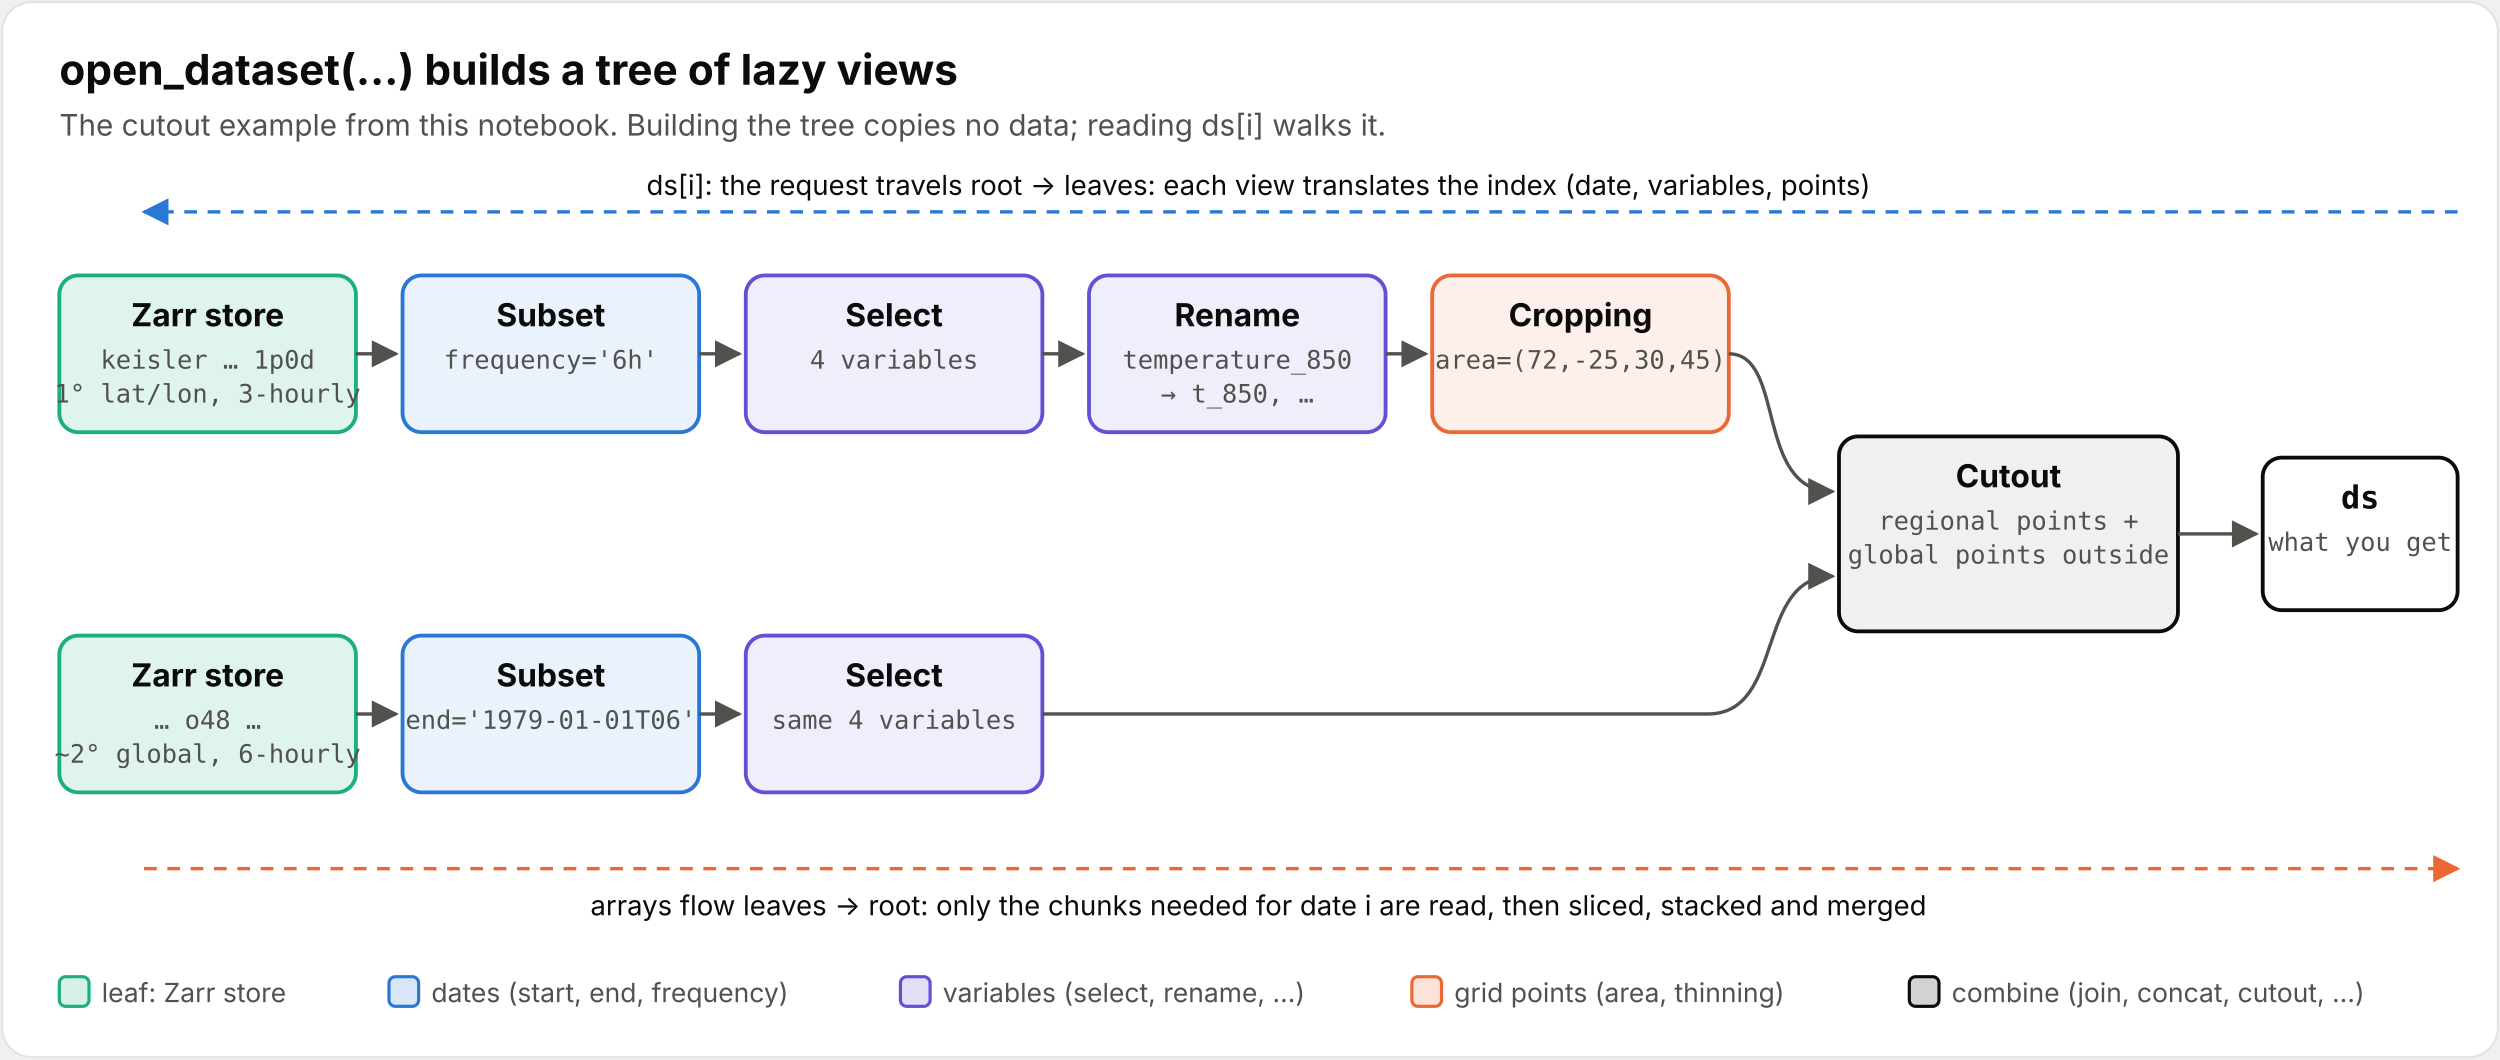
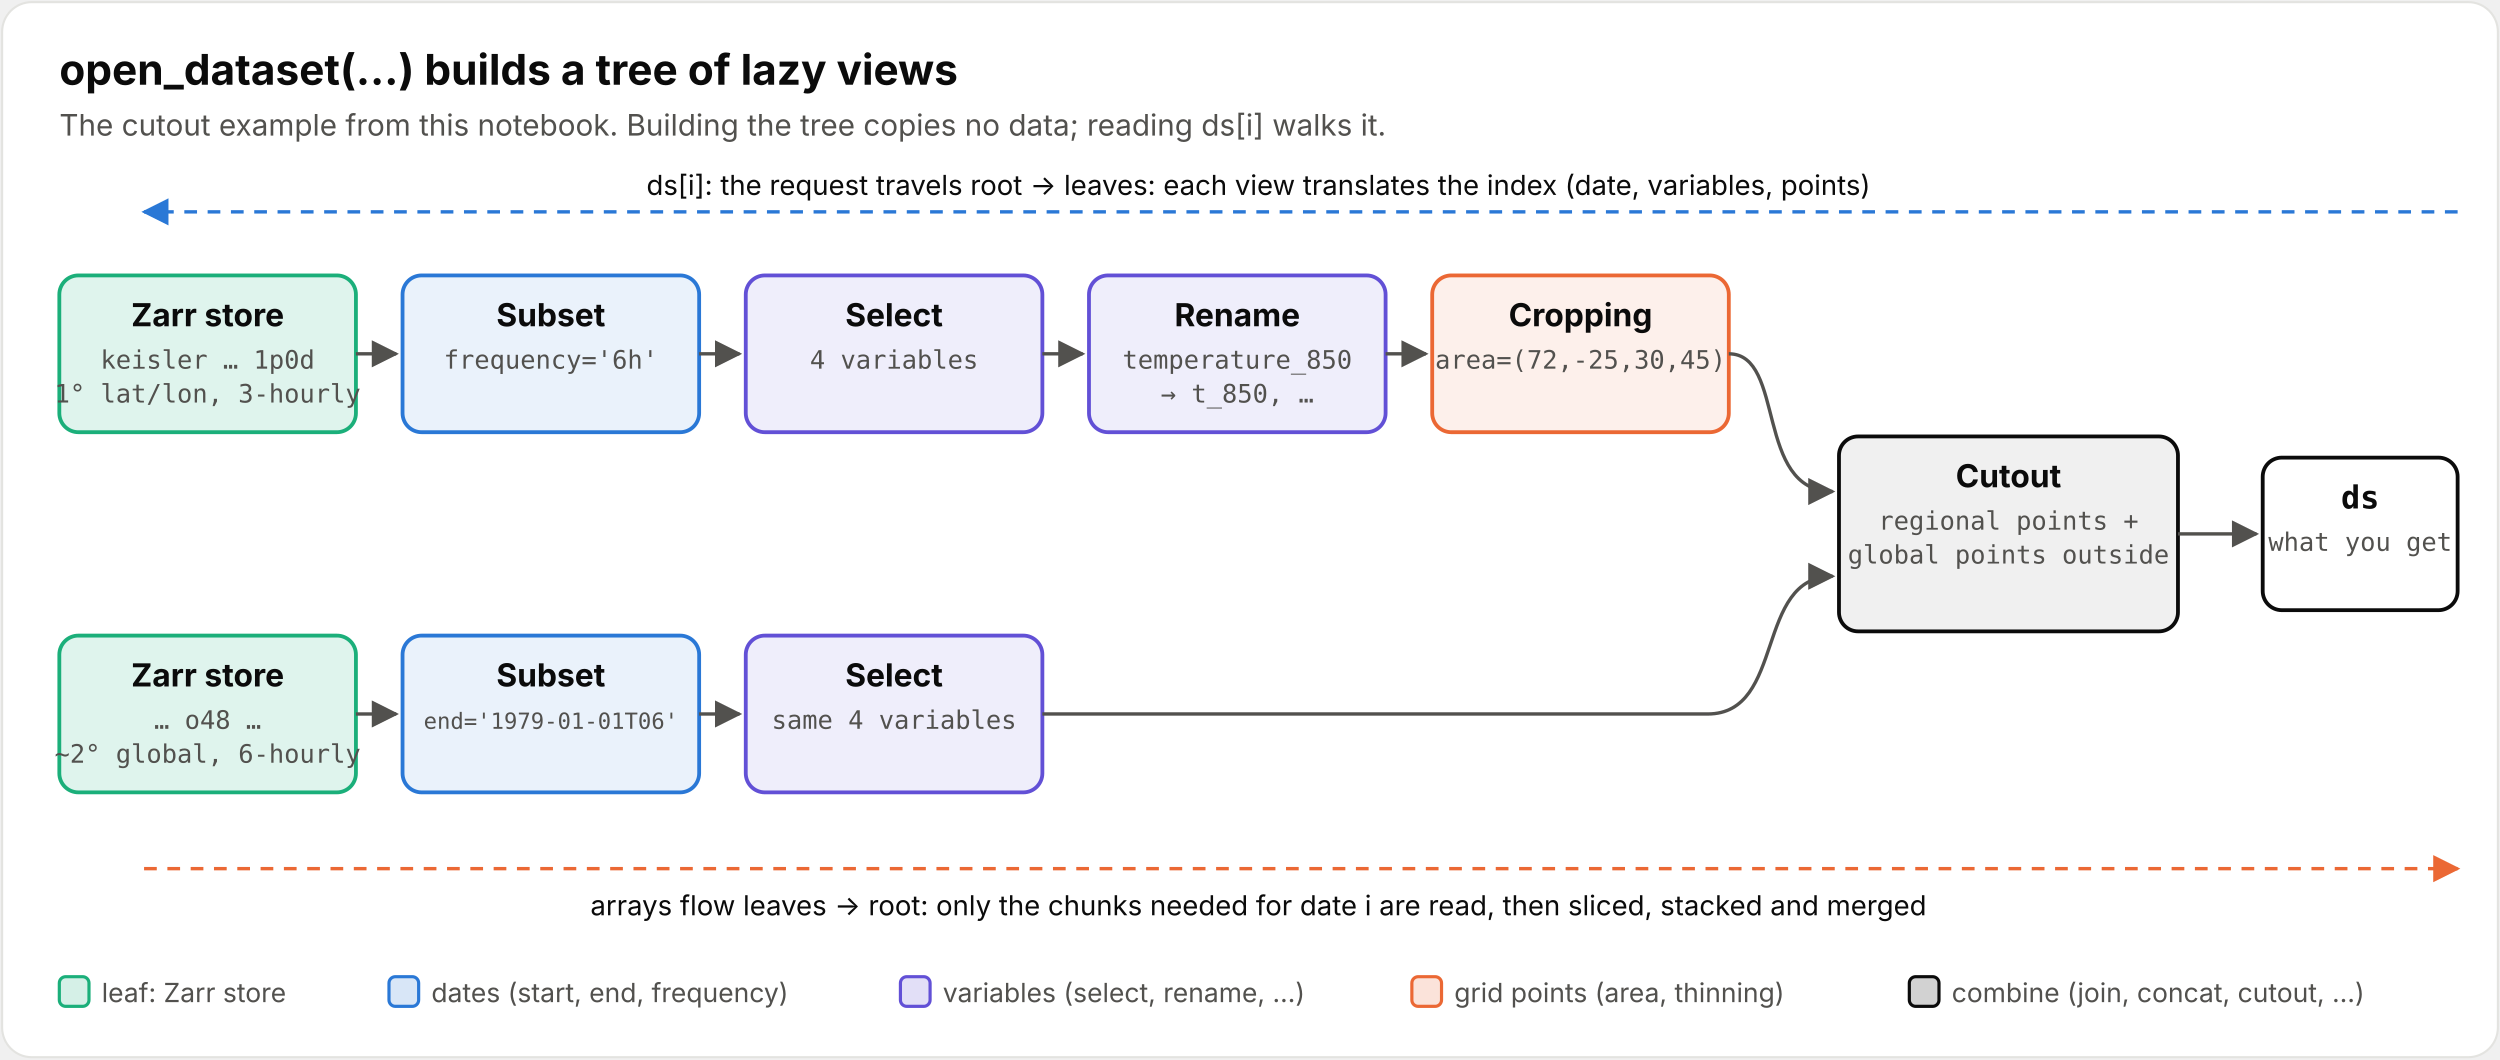
<svg xmlns="http://www.w3.org/2000/svg" viewBox="0 0 1180 500" width="1180" height="500" font-family="Inter, Segoe UI, Helvetica, Arial, sans-serif">
  <defs>
    <marker id="ah3" viewBox="0 0 10 10" refX="9" refY="5" markerWidth="8" markerHeight="8" orient="auto">
      <path d="M0,0 L10,5 L0,10 z" fill="#52514e" />
    </marker>
    <marker id="ahb" viewBox="0 0 10 10" refX="9" refY="5" markerWidth="8" markerHeight="8" orient="auto">
      <path d="M0,0 L10,5 L0,10 z" fill="#2a78d6" />
    </marker>
    <marker id="aho" viewBox="0 0 10 10" refX="9" refY="5" markerWidth="8" markerHeight="8" orient="auto">
      <path d="M0,0 L10,5 L0,10 z" fill="#eb6834" />
    </marker>
  </defs>
  <rect x="1" y="1" width="1178" height="498" rx="14" fill="#ffffff" stroke="#e3e3e0" />
  <text x="28" y="40" font-size="20" font-weight="700" fill="#0b0b0b">open_dataset(...) builds a tree of lazy views</text>
  <text x="28" y="64" font-size="14" fill="#52514e">The cutout example from this notebook. Building the tree copies no data; reading ds[i] walks it.</text>
  <rect x="28" y="130" width="140" height="74" rx="9" fill="#1baf7a" fill-opacity="0.14" stroke="#1baf7a" stroke-width="1.8" />
  <text x="98.0" y="154" font-size="15" font-weight="700" text-anchor="middle" fill="#0b0b0b">Zarr store</text>
  <text x="98.0" y="174" font-size="12" text-anchor="middle" fill="#52514e" font-family="Menlo, Consolas, monospace">keisler … 1p0d</text>
  <text x="98.0" y="190" font-size="12" text-anchor="middle" fill="#52514e" font-family="Menlo, Consolas, monospace">1° lat/lon, 3-hourly</text>
  <rect x="190" y="130" width="140" height="74" rx="9" fill="#2a78d6" fill-opacity="0.1" stroke="#2a78d6" stroke-width="1.8" />
  <text x="260.0" y="154" font-size="15" font-weight="700" text-anchor="middle" fill="#0b0b0b">Subset</text>
  <text x="260.0" y="174" font-size="12" text-anchor="middle" fill="#52514e" font-family="Menlo, Consolas, monospace">frequency='6h'</text>
  <rect x="352" y="130" width="140" height="74" rx="9" fill="#6250d6" fill-opacity="0.1" stroke="#6250d6" stroke-width="1.8" />
  <text x="422.0" y="154" font-size="15" font-weight="700" text-anchor="middle" fill="#0b0b0b">Select</text>
  <text x="422.0" y="174" font-size="12" text-anchor="middle" fill="#52514e" font-family="Menlo, Consolas, monospace">4 variables</text>
  <rect x="514" y="130" width="140" height="74" rx="9" fill="#6250d6" fill-opacity="0.1" stroke="#6250d6" stroke-width="1.8" />
  <text x="584.0" y="154" font-size="15" font-weight="700" text-anchor="middle" fill="#0b0b0b">Rename</text>
  <text x="584.0" y="174" font-size="12" text-anchor="middle" fill="#52514e" font-family="Menlo, Consolas, monospace">temperature_850</text>
  <text x="584.0" y="190" font-size="12" text-anchor="middle" fill="#52514e" font-family="Menlo, Consolas, monospace">→ t_850, …</text>
  <rect x="676" y="130" width="140" height="74" rx="9" fill="#eb6834" fill-opacity="0.1" stroke="#eb6834" stroke-width="1.8" />
  <text x="746.0" y="154" font-size="15" font-weight="700" text-anchor="middle" fill="#0b0b0b">Cropping</text>
  <text x="746.0" y="174" font-size="12" text-anchor="middle" fill="#52514e" font-family="Menlo, Consolas, monospace">area=(72,-25,30,45)</text>
  <line x1="168" y1="167.0" x2="187" y2="167.0" stroke="#52514e" stroke-width="1.6" marker-end="url(#ah3)" />
  <line x1="330" y1="167.0" x2="349" y2="167.0" stroke="#52514e" stroke-width="1.6" marker-end="url(#ah3)" />
  <line x1="492" y1="167.0" x2="511" y2="167.0" stroke="#52514e" stroke-width="1.6" marker-end="url(#ah3)" />
  <line x1="654" y1="167.0" x2="673" y2="167.0" stroke="#52514e" stroke-width="1.6" marker-end="url(#ah3)" />
  <rect x="28" y="300" width="140" height="74" rx="9" fill="#1baf7a" fill-opacity="0.14" stroke="#1baf7a" stroke-width="1.8" />
  <text x="98.0" y="324" font-size="15" font-weight="700" text-anchor="middle" fill="#0b0b0b">Zarr store</text>
  <text x="98.0" y="344" font-size="12" text-anchor="middle" fill="#52514e" font-family="Menlo, Consolas, monospace">… o48 …</text>
  <text x="98.0" y="360" font-size="12" text-anchor="middle" fill="#52514e" font-family="Menlo, Consolas, monospace">~2° global, 6-hourly</text>
  <rect x="190" y="300" width="140" height="74" rx="9" fill="#2a78d6" fill-opacity="0.1" stroke="#2a78d6" stroke-width="1.8" />
  <text x="260.0" y="324" font-size="15" font-weight="700" text-anchor="middle" fill="#0b0b0b">Subset</text>
-   <text x="260.0" y="344" font-size="12" text-anchor="middle" fill="#52514e" font-family="Menlo, Consolas, monospace">end='1979-01-01T06'</text>
+   <text x="260.0" y="344" font-size="10.5" text-anchor="middle" fill="#52514e" font-family="Menlo, Consolas, monospace">end='1979-01-01T06'</text>
  <rect x="352" y="300" width="140" height="74" rx="9" fill="#6250d6" fill-opacity="0.1" stroke="#6250d6" stroke-width="1.8" />
  <text x="422.0" y="324" font-size="15" font-weight="700" text-anchor="middle" fill="#0b0b0b">Select</text>
  <text x="422.0" y="344" font-size="12" text-anchor="middle" fill="#52514e" font-family="Menlo, Consolas, monospace">same 4 variables</text>
  <line x1="168" y1="337.0" x2="187" y2="337.0" stroke="#52514e" stroke-width="1.6" marker-end="url(#ah3)" />
  <line x1="330" y1="337.0" x2="349" y2="337.0" stroke="#52514e" stroke-width="1.6" marker-end="url(#ah3)" />
  <rect x="868" y="206.0" width="160" height="92" rx="9" fill="#0b0b0b" fill-opacity="0.06" stroke="#0b0b0b" stroke-width="1.8" />
  <text x="948.0" y="230.0" font-size="15" font-weight="700" text-anchor="middle" fill="#0b0b0b">Cutout</text>
  <text x="948.0" y="250.0" font-size="12" text-anchor="middle" fill="#52514e" font-family="Menlo, Consolas, monospace">regional points +</text>
  <text x="948.0" y="266.0" font-size="12" text-anchor="middle" fill="#52514e" font-family="Menlo, Consolas, monospace">global points outside</text>
  <path d="M816,167.0 C843,167.0 828,232.0 865,232.0" fill="none" stroke="#52514e" stroke-width="1.6" marker-end="url(#ah3)" />
  <path d="M492,337.0 L806,337.0 C843,337.0 828,272.0 865,272.0" fill="none" stroke="#52514e" stroke-width="1.6" marker-end="url(#ah3)" />
  <rect x="1068" y="216.0" width="92" height="72" rx="9" fill="#0b0b0b" fill-opacity="0.0" stroke="#0b0b0b" stroke-width="1.8" />
  <text x="1114.0" y="240.0" font-size="15" font-weight="700" text-anchor="middle" fill="#0b0b0b" font-family="Menlo, Consolas, monospace">ds</text>
  <text x="1114.0" y="260.0" font-size="12" text-anchor="middle" fill="#52514e" font-family="Menlo, Consolas, monospace">what you get</text>
  <line x1="1028" y1="252.0" x2="1065" y2="252.0" stroke="#52514e" stroke-width="1.6" marker-end="url(#ah3)" />
  <line x1="1160" y1="100" x2="68" y2="100" stroke="#2a78d6" stroke-width="1.6" stroke-dasharray="6 5" marker-end="url(#ahb)" />
  <text x="594.0" y="92" font-size="13" text-anchor="middle" fill="#0b0b0b">ds[i]: the request travels root → leaves: each view translates the index (date, variables, points)</text>
  <line x1="68" y1="410" x2="1160" y2="410" stroke="#eb6834" stroke-width="1.6" stroke-dasharray="6 5" marker-end="url(#aho)" />
  <text x="594.0" y="432" font-size="13" text-anchor="middle" fill="#0b0b0b">arrays flow leaves → root: only the chunks needed for date i are read, then sliced, stacked and merged</text>
  <rect x="28" y="461" width="14" height="14" rx="3" fill="#1baf7a" fill-opacity="0.18" stroke="#1baf7a" stroke-width="1.5" />
  <text x="48" y="473" font-size="12.5" fill="#52514e">leaf: Zarr store</text>
  <rect x="183.6" y="461" width="14" height="14" rx="3" fill="#2a78d6" fill-opacity="0.18" stroke="#2a78d6" stroke-width="1.5" />
  <text x="203.6" y="473" font-size="12.5" fill="#52514e">dates (start, end, frequency)</text>
  <rect x="425.0" y="461" width="14" height="14" rx="3" fill="#6250d6" fill-opacity="0.18" stroke="#6250d6" stroke-width="1.5" />
  <text x="445.0" y="473" font-size="12.5" fill="#52514e">variables (select, rename, …)</text>
  <rect x="666.4" y="461" width="14" height="14" rx="3" fill="#eb6834" fill-opacity="0.18" stroke="#eb6834" stroke-width="1.5" />
  <text x="686.4" y="473" font-size="12.5" fill="#52514e">grid points (area, thinning)</text>
  <rect x="901.2" y="461" width="14" height="14" rx="3" fill="#0b0b0b" fill-opacity="0.18" stroke="#0b0b0b" stroke-width="1.5" />
  <text x="921.2" y="473" font-size="12.5" fill="#52514e">combine (join, concat, cutout, …)</text>
</svg>
